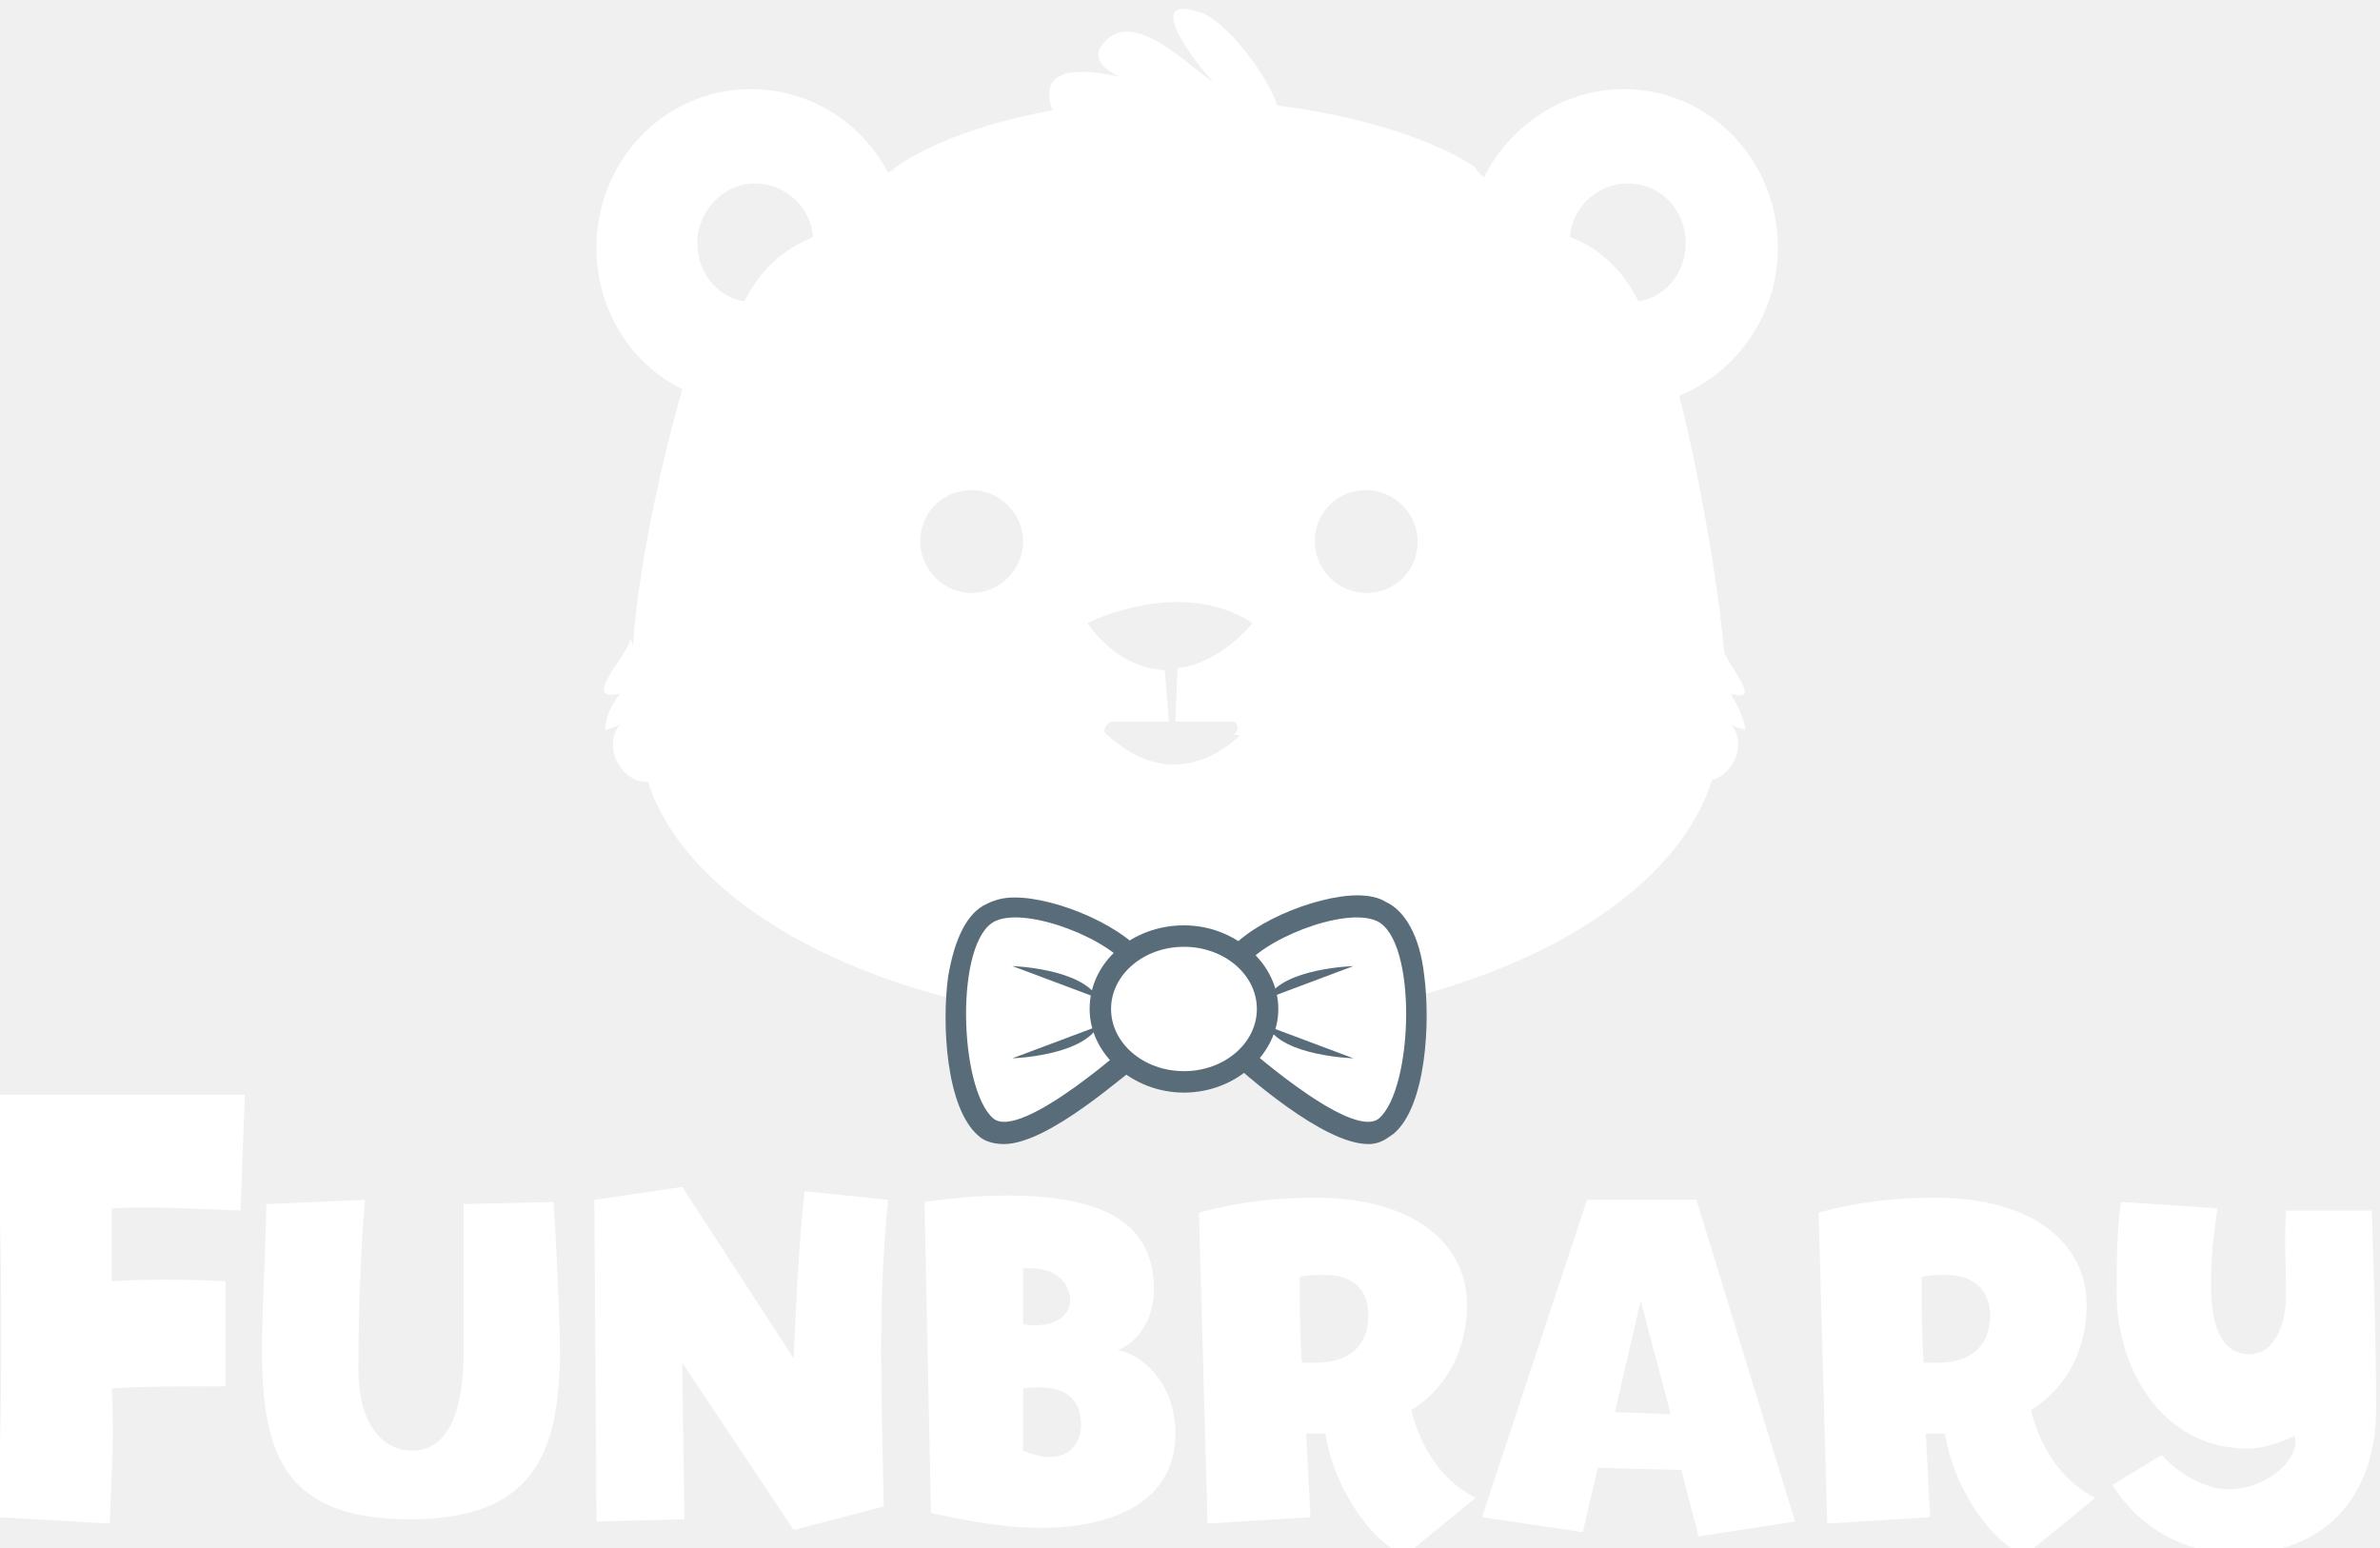
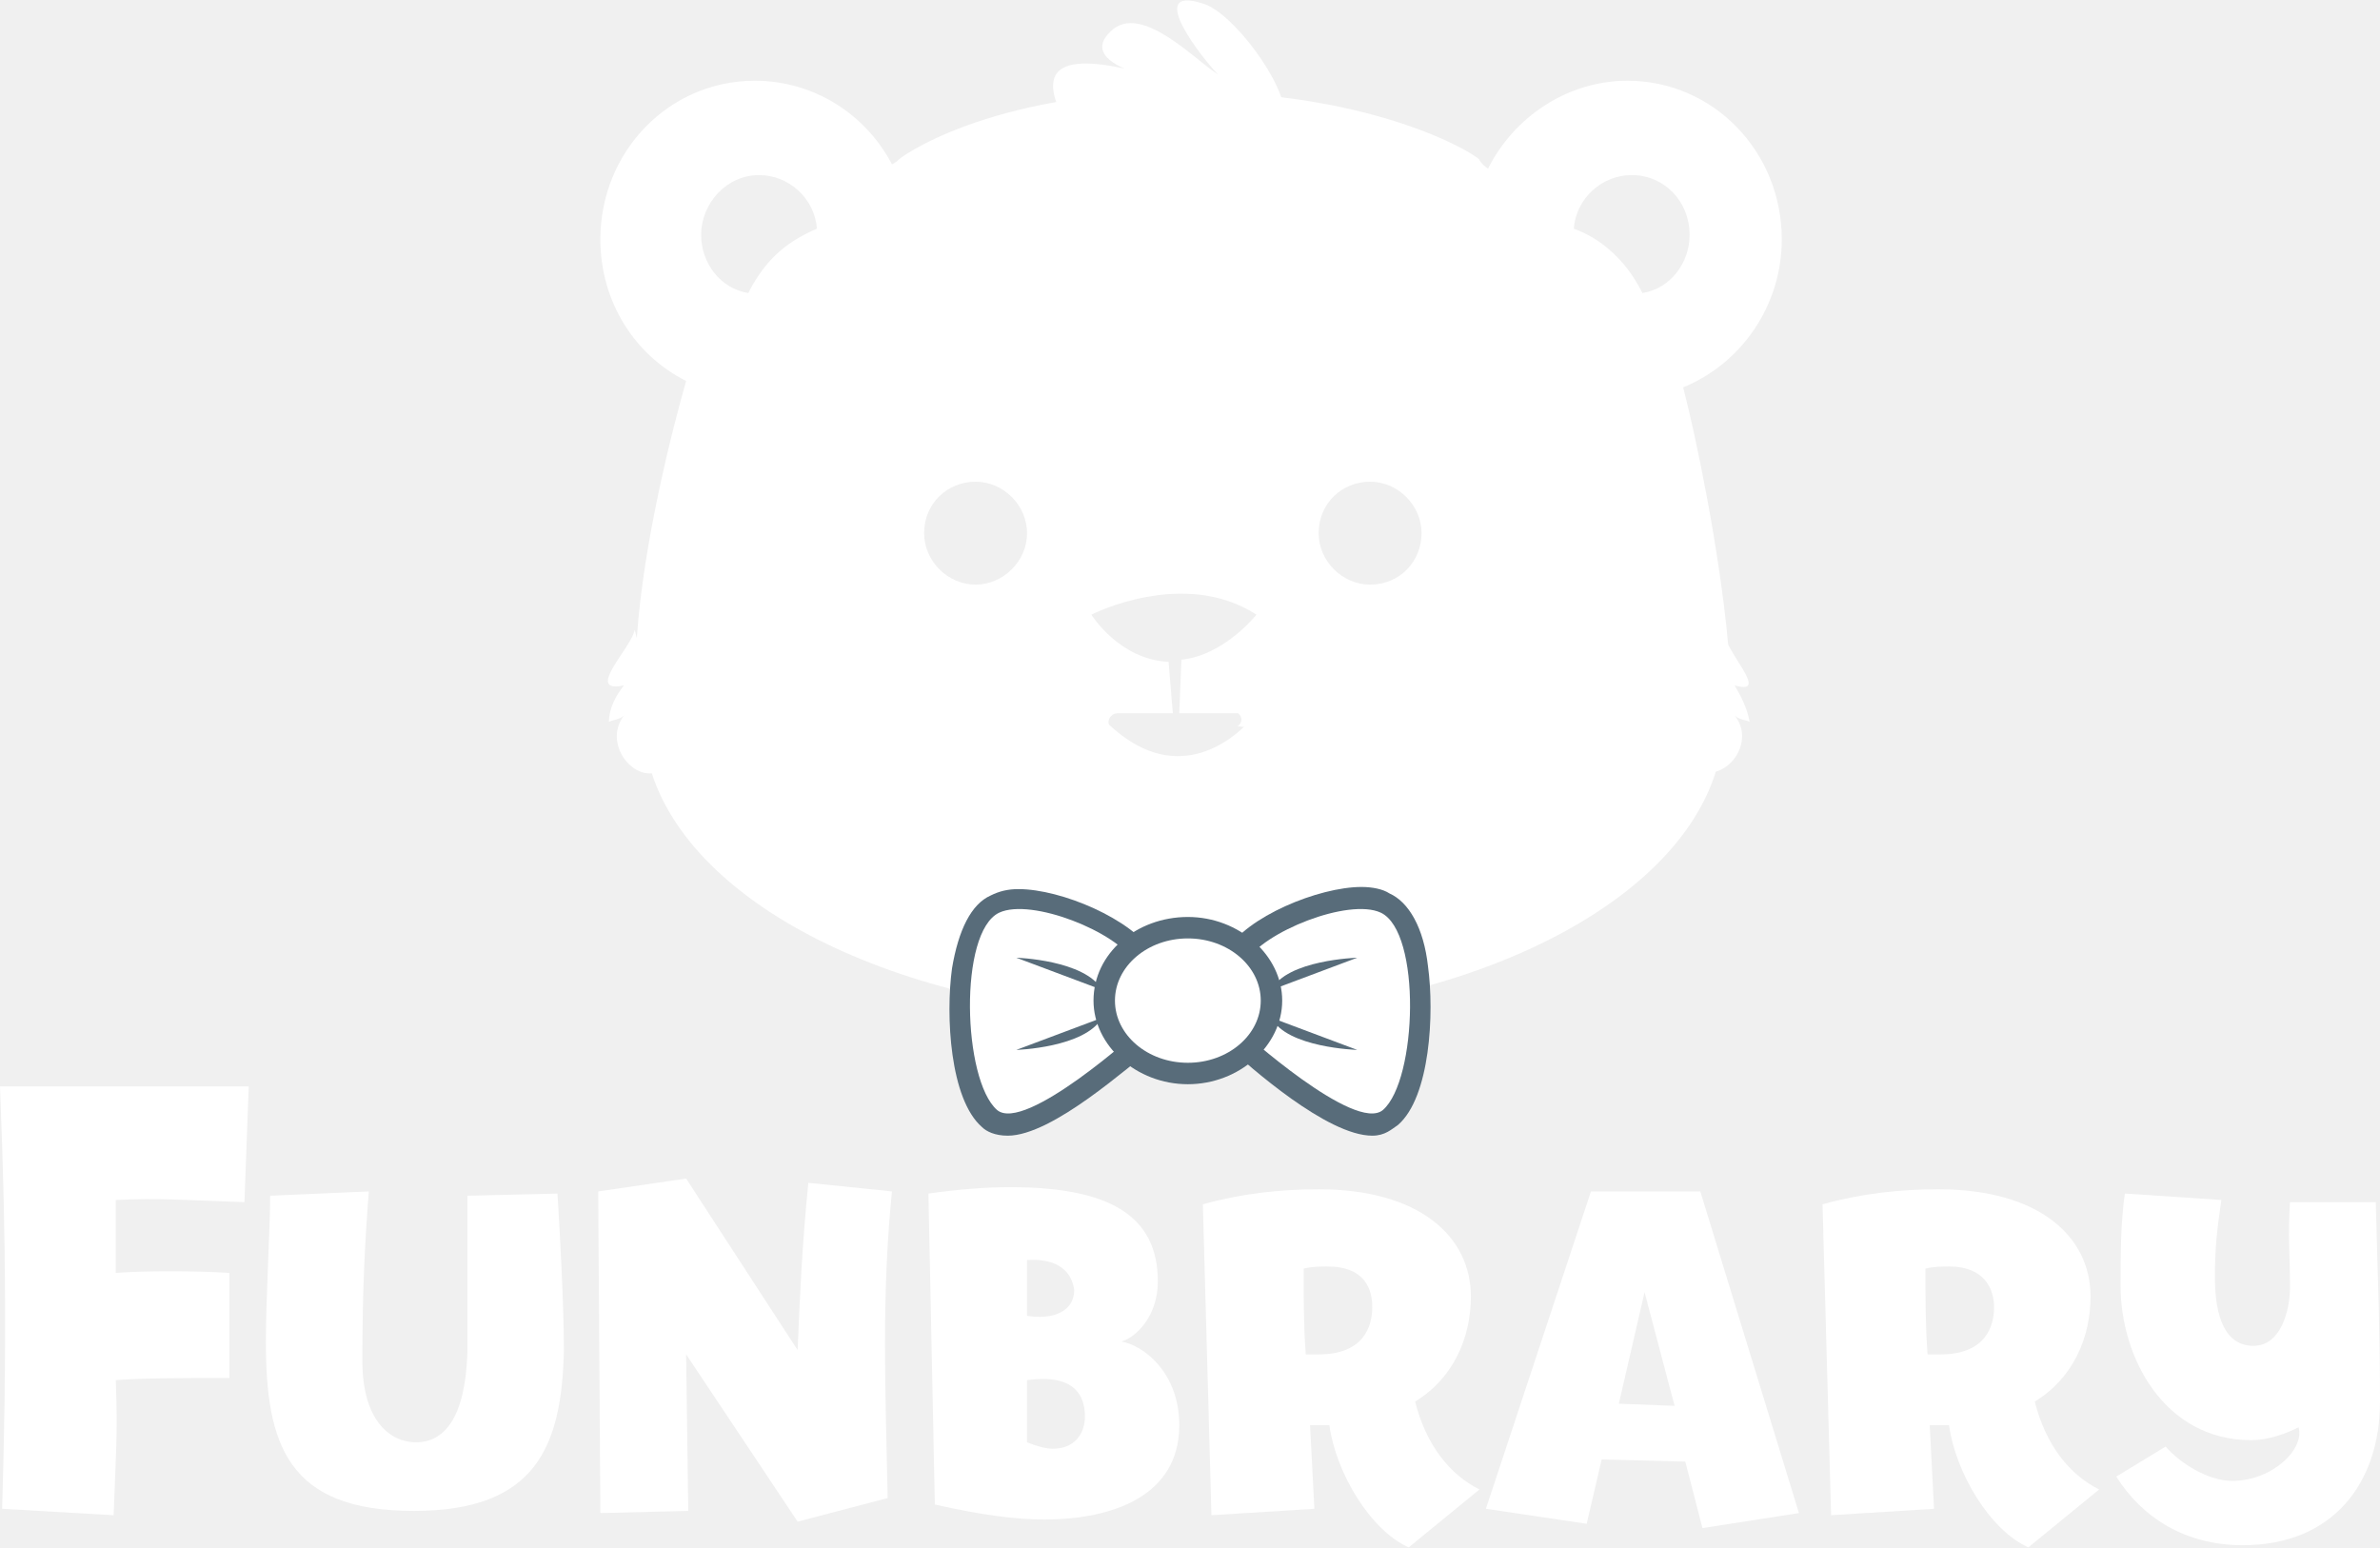
- <svg xmlns="http://www.w3.org/2000/svg" version="1.1" id="Layer_1" x="0px" y="0px" width="612px" height="398px" viewBox="0 197 612 398" enable-background="new 0 197 612 398" xml:space="preserve">
+ <svg xmlns="http://www.w3.org/2000/svg" version="1.1" id="Layer_1" x="0px" y="0px" width="612px" height="398px" viewBox="0 0 612 398" enable-background="new 0 0 612 398" xml:space="preserve">
  <g>
    <g>
-       <path fill="#FFFFFF" d="M61.854,508.271c-15.989-0.552-22.054-1.103-33.081-0.552v18.746c7.167-0.552,20.4-0.552,29.222,0v27.017    c-11.027,0-22.054,0-29.222,0.551c0.551,14.335,0,18.746-0.551,34.735l-28.67-1.654C0.654,549.622,0.654,519.297-1,478.497h63.957    L61.854,508.271z" />
-       <path fill="#FFFFFF" d="M105.411,587.665c-32.53,0-38.043-17.092-38.043-43.557c0-11.027,1.103-29.222,1.103-37.492l25.362-1.103    c-1.103,14.335-1.654,26.465-1.654,43.557c0,15.438,7.167,20.951,13.784,20.951c7.168,0,12.681-6.064,13.232-23.156    c0-14.336,0-30.876,0-40.249l23.157-0.552c0.551,8.822,1.654,28.671,1.654,40.249    C143.454,571.124,136.838,587.665,105.411,587.665z" />
-       <path fill="#FFFFFF" d="M227.259,584.356l-23.157,6.065l-28.67-43.006l0.551,40.249l-22.605,0.551l-0.551-82.702l22.605-3.309    l28.67,44.108c0.552-13.232,1.103-26.465,2.757-43.005l21.503,2.205C225.605,533.081,226.708,556.789,227.259,584.356z" />
-       <path fill="#FFFFFF" d="M267.508,589.87c-7.168,0-15.989-1.103-28.119-3.859l-1.654-79.946c7.719-1.103,14.886-1.653,20.951-1.653    c25.362,0,38.043,7.167,38.043,24.259c0,8.822-5.513,14.336-9.373,15.438c6.065,1.103,14.886,8.271,14.886,21.503    C302.243,583.806,285.151,589.87,267.508,589.87z M263.097,523.156v14.336c6.616,1.103,12.13-1.104,12.13-6.616    C274.676,526.465,271.368,522.605,263.097,523.156z M263.097,554.032v15.989c2.757,1.103,4.962,1.654,6.616,1.654    c6.065,0,8.271-4.411,8.271-8.271C277.984,557.892,275.227,552.378,263.097,554.032z" />
-       <path fill="#FFFFFF" d="M361.238,597.038c-9.925-4.411-18.746-19.298-20.4-31.428c-1.654,0-2.757,0-4.962,0l1.103,21.503    l-26.465,1.654l-2.206-79.946c9.925-2.757,19.849-3.859,29.773-3.859c25.913,0,39.146,12.13,39.146,27.567    c0,10.477-4.41,20.952-14.335,27.017c2.757,11.027,8.822,18.746,16.541,22.605L361.238,597.038z M340.286,524.811    c-1.653,0-3.859,0-6.064,0.552c0,6.616,0,15.438,0.552,22.054c1.103,0,2.205,0,3.308,0c11.578,0,13.784-7.167,13.784-12.13    C351.865,530.876,350.211,524.811,340.286,524.811z" />
-       <path fill="#FFFFFF" d="M520.578,597.038c-9.924-4.411-18.746-19.298-20.399-31.428c-1.654,0-2.757,0-4.963,0l1.104,21.503    l-26.465,1.654l-2.206-79.946c9.925-2.757,19.849-3.859,29.773-3.859c25.913,0,39.146,12.13,39.146,27.567    c0,10.477-4.411,20.952-14.335,27.017c2.757,11.027,8.821,18.746,16.541,22.605L520.578,597.038z M500.179,524.811    c-1.654,0-3.859,0-6.065,0.552c0,6.616,0,15.438,0.552,22.054c1.103,0,2.205,0,3.308,0c11.579,0,13.784-7.167,13.784-12.13    C511.757,530.876,509.552,524.811,500.179,524.811z" />
-       <path fill="#FFFFFF" d="M609.897,507.719c0.551,20.951,1.103,33.633,1.103,51.827c0,20.951-12.13,36.94-35.286,36.94    c-14.887,0-25.914-7.167-32.53-17.643l12.682-7.72c3.859,4.411,11.026,8.822,17.092,8.822c10.476,0,18.746-8.271,17.092-13.784    c0,0-6.065,3.309-12.13,3.309c-22.605,0-33.633-21.503-33.633-39.697c0-7.72,0-15.989,1.103-23.709l24.812,1.654    c-1.103,7.719-1.654,12.13-1.654,19.849c0,10.476,2.757,17.644,9.925,17.644c7.167,0,9.372-9.373,9.372-14.887    c0-10.476-0.551-12.13,0-22.054h22.055V507.719z" />
-       <path fill="#FFFFFF" d="M436.773,592.076l-4.411-17.093l-21.503-0.551L407,590.973l-25.913-3.859l27.016-81.6h28.119    l25.362,82.702L436.773,592.076z M421.887,531.427l-6.616,28.671l14.335,0.551L421.887,531.427z" />
+       <path fill="#FFFFFF" d="M62.854,309.116c-15.989-0.553-22.054-1.104-33.081-0.553v18.746c7.167-0.552,20.4-0.552,29.222,0v27.018    c-11.027,0-22.054,0-29.222,0.551c0.551,14.335,0,18.746-0.551,34.734l-28.67-1.653C1.654,350.467,1.654,320.142,0,279.342h63.957    L62.854,309.116z" />
+       <path fill="#FFFFFF" d="M106.411,388.51c-32.53,0-38.043-17.092-38.043-43.557c0-11.027,1.103-29.223,1.103-37.492l25.362-1.104    c-1.103,14.335-1.654,26.465-1.654,43.558c0,15.438,7.167,20.95,13.784,20.95c7.168,0,12.681-6.063,13.232-23.155    c0-14.336,0-30.876,0-40.249l23.157-0.553c0.551,8.822,1.654,28.672,1.654,40.249C144.454,371.969,137.838,388.51,106.411,388.51z    " />
+       <path fill="#FFFFFF" d="M228.259,385.201l-23.157,6.064l-28.67-43.006l0.551,40.249l-22.605,0.551l-0.551-82.702l22.605-3.309    l28.67,44.108c0.552-13.232,1.103-26.466,2.757-43.006l21.503,2.205C226.605,333.926,227.708,357.634,228.259,385.201z" />
+       <path fill="#FFFFFF" d="M268.508,390.715c-7.168,0-15.989-1.104-28.119-3.859l-1.654-79.945    c7.719-1.104,14.886-1.653,20.951-1.653c25.362,0,38.043,7.167,38.043,24.259c0,8.822-5.514,14.336-9.374,15.438    c6.065,1.103,14.886,8.271,14.886,21.503C303.243,384.65,286.151,390.715,268.508,390.715z M264.097,324.001v14.336    c6.616,1.103,12.13-1.104,12.13-6.616C275.676,327.31,272.368,323.45,264.097,324.001z M264.097,354.877v15.989    c2.757,1.103,4.962,1.653,6.616,1.653c6.065,0,8.271-4.411,8.271-8.271C278.984,358.736,276.227,353.223,264.097,354.877z" />
+       <path fill="#FFFFFF" d="M362.238,397.883c-9.925-4.411-18.746-19.298-20.4-31.428c-1.654,0-2.757,0-4.962,0l1.103,21.503    l-26.465,1.653l-2.206-79.945c9.926-2.757,19.85-3.859,29.773-3.859c25.913,0,39.146,12.13,39.146,27.567    c0,10.477-4.409,20.952-14.335,27.017c2.758,11.027,8.822,18.746,16.541,22.605L362.238,397.883z M341.286,325.655    c-1.653,0-3.859,0-6.064,0.553c0,6.615,0,15.438,0.553,22.054c1.103,0,2.204,0,3.308,0c11.578,0,13.784-7.167,13.784-12.13    C352.865,331.721,351.211,325.655,341.286,325.655z" />
+       <path fill="#FFFFFF" d="M521.578,397.883c-9.924-4.411-18.746-19.298-20.399-31.428c-1.653,0-2.757,0-4.963,0l1.104,21.503    l-26.465,1.653l-2.206-79.945c9.925-2.757,19.849-3.859,29.772-3.859c25.913,0,39.146,12.13,39.146,27.567    c0,10.477-4.411,20.952-14.335,27.017c2.757,11.027,8.82,18.746,16.541,22.605L521.578,397.883z M501.179,325.655    c-1.653,0-3.858,0-6.064,0.553c0,6.615,0,15.438,0.552,22.054c1.103,0,2.205,0,3.308,0c11.579,0,13.784-7.167,13.784-12.13    C512.757,331.721,510.552,325.655,501.179,325.655z" />
+       <path fill="#FFFFFF" d="M610.896,308.563c0.552,20.951,1.104,33.633,1.104,51.827c0,20.951-12.13,36.94-35.286,36.94    c-14.887,0-25.914-7.167-32.53-17.644l12.683-7.72c3.858,4.411,11.025,8.822,17.092,8.822c10.476,0,18.746-8.271,17.092-13.784    c0,0-6.064,3.309-12.13,3.309c-22.605,0-33.633-21.503-33.633-39.696c0-7.721,0-15.989,1.103-23.709l24.812,1.653    c-1.104,7.72-1.654,12.13-1.654,19.85c0,10.476,2.757,17.644,9.925,17.644c7.167,0,9.372-9.373,9.372-14.887    c0-10.477-0.551-12.13,0-22.055H610.9v-0.551H610.896z" />
+       <path fill="#FFFFFF" d="M437.773,392.921l-4.411-17.093l-21.503-0.552L408,391.817l-25.913-3.858l27.016-81.601h28.119    l25.362,82.702L437.773,392.921z M422.887,332.271l-6.615,28.671l14.335,0.552L422.887,332.271z" />
    </g>
    <g>
      <g>
-         <path fill="#F7F7F7" d="M162.2,375.395c0-2.205,0-4.411,1.654-6.065c-0.551,0.551-1.103,0.551-2.206,0.551     C159.995,373.189,158.892,375.946,162.2,375.395z" />
-         <path fill="#F7F7F7" d="M440.081,369.33c1.654,2.206,2.205,4.411,1.654,6.065c3.308,0,2.205-2.205,0.551-5.514     C441.184,369.881,440.633,369.881,440.081,369.33z" />
+         <path fill="#F7F7F7" d="M163.2,176.239c0-2.205,0-4.41,1.654-6.064c-0.551,0.551-1.103,0.551-2.206,0.551     C160.995,174.034,159.892,176.79,163.2,176.239z" />
+         <path fill="#F7F7F7" d="M441.081,170.175c1.654,2.206,2.205,4.411,1.654,6.064c3.308,0,2.205-2.205,0.551-5.514     C442.184,170.726,441.633,170.726,441.081,170.175z" />
      </g>
-       <path fill="#FFFFFF" d="M443.39,364.919c-2.206-24.259-8.271-53.481-11.579-66.162c14.887-6.065,25.362-20.951,25.362-38.043    c0-22.605-17.644-40.8-39.697-40.8c-15.438,0-29.222,9.373-35.838,22.605c-1.654-1.103-2.205-2.206-2.205-2.206    c0.551-0.551-25.362-17.643-76.087-17.643c-50.724,0-73.881,17.643-73.33,17.643c0,0-0.551,0.551-1.654,1.103    c-6.616-12.681-19.849-21.502-35.287-21.502c-22.054,0-39.697,18.194-39.697,40.8c0,15.989,8.822,29.773,22.054,36.389    c-3.308,11.579-11.027,41.352-12.681,66.162l-0.551-2.205c-0.552,4.411-13.232,16.541-2.757,14.335    c-2.206,2.757-3.859,6.065-3.859,9.373c1.103-0.551,2.756-0.551,3.859-1.654c-4.962,6.616,1.103,15.438,7.167,14.887    c11.578,35.838,68.368,62.854,136.735,62.854c68.368,0,125.157-27.017,136.735-62.854c0,0,0-0.551,0.552-0.551    c4.962-1.655,8.821-8.822,4.41-14.336c1.103,1.103,2.757,1.103,3.859,1.654c-0.551-3.308-2.205-6.616-3.859-9.373    C452.762,377.6,446.146,370.433,443.39,364.919z M198.038,265.125c-2.756,2.756-4.962,6.065-6.616,9.373    c-7.167-1.103-12.129-7.719-12.129-14.886c0-8.271,6.616-15.438,14.886-15.438c7.719,0,14.335,6.065,14.887,13.784    C205.206,259.611,201.346,261.816,198.038,265.125z M249.865,349.481c-7.167,0-13.232-6.065-13.232-13.232    c0-7.719,6.065-13.232,13.232-13.232s13.232,6.065,13.232,13.232S257.032,349.481,249.865,349.481z M322.092,382.562    c0,0-18.194,24.811-40.8,0h19.297l-1.103-13.232c-12.681-0.551-19.849-12.129-19.849-12.129s23.708-12.13,42.454,0    c0,0-8.271,10.476-19.297,11.578l-0.552,13.784H322.092z M351.313,349.481c-7.168,0-13.232-6.065-13.232-13.232    c0-7.719,6.064-13.232,13.232-13.232s13.232,6.065,13.232,13.232S359.032,349.481,351.313,349.481z M421.335,274.497    c-1.654-3.308-3.859-6.616-6.616-9.373c-3.308-3.308-6.616-5.514-11.027-7.168c0.552-7.719,7.168-13.784,14.887-13.784    c8.271,0,14.887,6.616,14.887,15.438C433.465,266.778,428.503,273.395,421.335,274.497z" />
-       <path fill="#FFFFFF" d="M329.26,228.735c0.551-7.719-13.232-26.465-20.951-28.67c-15.438-4.962,0.551,14.886,3.859,18.194    c-5.514-3.308-19.849-18.746-27.568-11.027c-8.271,7.719,9.373,12.13,14.886,12.13c-5.513-0.552-33.632-11.027-29.222,4.962    c3.86,14.887,45.211,9.924,53.481,7.167" />
+       <path fill="#FFFFFF" d="M444.39,165.764c-2.206-24.259-8.271-53.481-11.579-66.162c14.888-6.065,25.362-20.95,25.362-38.043    c0-22.604-17.644-40.8-39.697-40.8c-15.438,0-29.222,9.373-35.838,22.605c-1.653-1.104-2.205-2.207-2.205-2.207    c0.552-0.551-25.361-17.643-76.087-17.643c-50.724,0-73.881,17.643-73.33,17.643c0,0-0.551,0.552-1.654,1.104    c-6.616-12.682-19.849-21.502-35.287-21.502c-22.054,0-39.697,18.193-39.697,40.8c0,15.989,8.822,29.773,22.054,36.39    c-3.308,11.578-11.027,41.352-12.681,66.162l-0.551-2.205c-0.552,4.41-13.232,16.541-2.757,14.334    c-2.206,2.758-3.859,6.065-3.859,9.373c1.103-0.551,2.756-0.551,3.859-1.653c-4.962,6.616,1.103,15.438,7.167,14.887    c11.578,35.838,68.368,62.854,136.735,62.854c68.368,0,125.157-27.018,136.735-62.854c0,0,0-0.551,0.552-0.551    c4.962-1.655,8.821-8.822,4.41-14.336c1.103,1.103,2.757,1.103,3.859,1.653c-0.552-3.308-2.205-6.615-3.859-9.373    C453.762,178.444,447.146,171.278,444.39,165.764z M199.038,65.97c-2.756,2.756-4.962,6.064-6.616,9.373    c-7.167-1.104-12.129-7.719-12.129-14.887c0-8.271,6.616-15.438,14.886-15.438c7.719,0,14.335,6.065,14.887,13.784    C206.206,60.456,202.346,62.661,199.038,65.97z M250.865,150.325c-7.167,0-13.232-6.064-13.232-13.231    c0-7.72,6.065-13.231,13.232-13.231s13.232,6.064,13.232,13.231S258.032,150.325,250.865,150.325z M323.092,183.407    c0,0-18.193,24.811-40.8,0h19.297l-1.103-13.232c-12.681-0.551-19.849-12.129-19.849-12.129s23.708-12.131,42.454,0    c0,0-8.271,10.477-19.297,11.578l-0.552,13.783H323.092L323.092,183.407z M352.312,150.325c-7.168,0-13.231-6.064-13.231-13.231    c0-7.72,6.063-13.231,13.231-13.231c7.169,0,13.232,6.064,13.232,13.231S360.032,150.325,352.312,150.325z M422.335,75.342    c-1.654-3.308-3.859-6.616-6.616-9.373c-3.308-3.308-6.616-5.515-11.026-7.168c0.552-7.719,7.168-13.784,14.887-13.784    c8.271,0,14.887,6.616,14.887,15.438C434.465,67.622,429.503,74.239,422.335,75.342z" />
+       <path fill="#FFFFFF" d="M330.26,29.579c0.551-7.719-13.231-26.465-20.951-28.67c-15.438-4.961,0.552,14.887,3.859,18.194    c-5.514-3.308-19.849-18.745-27.568-11.026c-8.271,7.719,9.374,12.129,14.886,12.129c-5.513-0.551-33.632-11.026-29.222,4.963    c3.86,14.887,45.21,9.924,53.481,7.167" />
    </g>
-     <path fill="#FFFFFF" d="M325.951,386.973v-3.86l-1.103-2.756c0,0-1.654-1.103-2.205-1.654c-0.552,0-3.309-0.551-3.309-0.551   l-3.308,1.654v2.205c1.103,0,2.205,1.103,2.205,2.206c0,0.551-0.552,1.654-1.103,1.654L325.951,386.973z" />
-     <path fill="#FFFFFF" d="M286.254,382.562c-1.103,0-2.205,1.103-2.205,2.206c0,0.551,0,1.103,0.551,1.654l-2.206,0.551   c-0.551,0-3.308-0.551-3.859-1.103c-0.551,0-3.308-4.962-3.308-4.962l1.654-2.757c0,0,4.962,0,5.514,0L286.254,382.562z" />
+     <path fill="#FFFFFF" d="M326.951,187.817v-3.859l-1.104-2.756c0,0-1.653-1.104-2.205-1.654c-0.552,0-3.309-0.551-3.309-0.551   l-3.308,1.654v2.204c1.103,0,2.205,1.103,2.205,2.206c0,0.551-0.553,1.654-1.104,1.654L326.951,187.817z" />
+     <path fill="#FFFFFF" d="M287.254,183.407c-1.103,0-2.205,1.103-2.205,2.205c0,0.551,0,1.104,0.551,1.654l-2.206,0.551   c-0.551,0-3.308-0.551-3.859-1.103c-0.551,0-3.308-4.962-3.308-4.962l1.654-2.758c0,0,4.962,0,5.514,0L287.254,183.407z" />
    <g>
-       <path fill="#586C7A" d="M258.135,491.179L258.135,491.179c-3.308,0-5.514-1.103-6.616-2.206c-8.271-7.167-9.373-28.67-7.719-40.8    c1.654-9.924,4.962-16.54,9.924-18.746c2.206-1.103,4.411-1.653,7.168-1.653c11.027,0,29.221,7.719,34.735,16.54    c2.757,4.411,2.205,14.887,1.654,20.4v2.205l-1.654,1.654C289.562,472.983,269.713,491.179,258.135,491.179z M261.443,438.249    c-1.654,0-2.206,0.551-2.757,0.551c-0.551,0.552-2.757,2.757-3.859,10.476c-1.654,13.232,1.103,27.017,3.859,30.324    c4.962-0.551,17.643-9.373,28.119-18.745c0.552-4.963,0-10.477-0.551-11.579C283.497,445.416,269.713,438.249,261.443,438.249z" />
-       <path fill="#586C7A" d="M351.865,491.179c-11.579,0-31.428-17.644-37.492-23.157l-1.654-1.654v-2.205    c-0.551-5.514-1.103-15.989,1.654-20.4c4.962-8.821,23.708-16.54,34.735-16.54c2.757,0,5.514,0.552,7.167,1.654    c4.963,2.205,8.822,8.821,9.925,18.746c1.654,12.129,0.551,33.632-7.719,40.8C356.827,489.524,355.173,491.179,351.865,491.179z     M323.746,461.405c9.924,8.821,23.156,18.194,28.119,18.746c2.757-3.308,5.513-17.644,3.859-30.324    c-1.103-7.719-3.309-9.925-3.859-10.476c0,0-1.104-0.552-2.757-0.552c-8.822,0-22.605,6.616-24.812,11.027    C323.194,450.93,323.194,455.892,323.746,461.405z" />
-       <path fill="#FFFFFF" d="M290.665,446.519c-4.411-7.719-26.465-16.54-34.735-12.681c-10.476,4.962-9.373,43.006-0.551,50.725    c7.167,6.064,36.389-20.4,36.389-20.4S292.87,450.378,290.665,446.519z" />
-       <path fill="#FFFFFF" d="M319.335,446.519c4.411-7.719,26.465-16.54,34.735-12.681c10.476,4.962,9.373,43.006,0.552,50.725    c-7.168,6.064-36.39-20.4-36.39-20.4S317.13,450.378,319.335,446.519z" />
-       <path fill="#586C7A" d="M304.448,477.946c-13.232,0-24.259-9.925-24.259-21.503c0-12.13,11.027-21.503,24.259-21.503    c13.232,0,24.26,9.925,24.26,21.503S317.681,477.946,304.448,477.946z M304.448,445.416c-7.167,0-13.232,4.962-13.232,10.476    c0,6.065,6.065,10.476,13.232,10.476c7.168,0,13.232-4.962,13.232-10.476S311.616,445.416,304.448,445.416z" />
-       <ellipse fill="#FFFFFF" cx="304.448" cy="456.443" rx="18.746" ry="15.989" />
-       <path fill="#586C7A" d="M282.395,453.687l-22.054-8.271C260.34,445.416,277.984,445.968,282.395,453.687z" />
-       <path fill="#586C7A" d="M325.951,453.687l22.055-8.271C348.006,445.416,329.811,445.968,325.951,453.687z" />
+       <path fill="#586C7A" d="M259.135,292.023L259.135,292.023c-3.308,0-5.514-1.103-6.616-2.206c-8.271-7.167-9.373-28.67-7.719-40.8    c1.654-9.924,4.962-16.54,9.924-18.746c2.206-1.103,4.411-1.652,7.168-1.652c11.027,0,29.221,7.719,34.735,16.54    c2.757,4.41,2.205,14.887,1.654,20.399v2.205l-1.654,1.654C290.562,273.828,270.713,292.023,259.135,292.023z M262.443,239.094    c-1.654,0-2.206,0.551-2.757,0.551c-0.551,0.552-2.757,2.757-3.859,10.477c-1.654,13.231,1.103,27.017,3.859,30.323    c4.962-0.551,17.643-9.373,28.119-18.744c0.552-4.964,0-10.478-0.551-11.579C284.497,246.261,270.713,239.094,262.443,239.094z" />
+       <path fill="#586C7A" d="M352.865,292.023c-11.579,0-31.429-17.644-37.492-23.157l-1.654-1.653v-2.205    c-0.551-5.514-1.103-15.989,1.654-20.4c4.962-8.82,23.708-16.54,34.735-16.54c2.757,0,5.514,0.553,7.167,1.654    c4.963,2.205,8.821,8.821,9.925,18.746c1.653,12.129,0.551,33.632-7.72,40.8C357.827,290.369,356.173,292.023,352.865,292.023z     M324.746,262.25c9.924,8.82,23.156,18.193,28.119,18.746c2.757-3.309,5.513-17.645,3.858-30.324    c-1.103-7.719-3.309-9.925-3.858-10.477c0,0-1.104-0.552-2.757-0.552c-8.822,0-22.605,6.616-24.812,11.027    C324.194,251.774,324.194,256.736,324.746,262.25z" />
+       <path fill="#FFFFFF" d="M291.665,247.363c-4.411-7.719-26.465-16.54-34.735-12.681c-10.476,4.962-9.373,43.006-0.551,50.726    c7.167,6.063,36.39-20.4,36.39-20.4S293.87,251.223,291.665,247.363z" />
+       <path fill="#FFFFFF" d="M320.335,247.363c4.411-7.719,26.465-16.54,34.735-12.681c10.476,4.962,9.373,43.006,0.552,50.726    c-7.168,6.063-36.39-20.4-36.39-20.4S318.13,251.223,320.335,247.363z" />
+       <path fill="#586C7A" d="M305.448,278.791c-13.232,0-24.259-9.925-24.259-21.503c0-12.13,11.027-21.503,24.259-21.503    c13.231,0,24.26,9.925,24.26,21.503S318.681,278.791,305.448,278.791z M305.448,246.261c-7.167,0-13.232,4.962-13.232,10.476    c0,6.065,6.065,10.477,13.232,10.477c7.168,0,13.231-4.962,13.231-10.477C318.68,251.223,312.616,246.261,305.448,246.261z" />
+       <ellipse fill="#FFFFFF" cx="305.448" cy="257.288" rx="18.746" ry="15.989" />
+       <path fill="#586C7A" d="M283.395,254.532l-22.054-8.271C261.34,246.261,278.984,246.812,283.395,254.532z" />
+       <path fill="#586C7A" d="M326.951,254.532l22.055-8.271C349.006,246.261,330.811,246.812,326.951,254.532z" />
      <g>
-         <path fill="#586C7A" d="M282.395,460.854l-22.054,8.27C260.34,469.124,277.984,468.573,282.395,460.854z" />
-         <path fill="#586C7A" d="M325.951,460.854l22.055,8.27C348.006,469.124,329.811,468.573,325.951,460.854z" />
+         <path fill="#586C7A" d="M283.395,261.698l-22.054,8.271C261.34,269.969,278.984,269.418,283.395,261.698z" />
+         <path fill="#586C7A" d="M326.951,261.698l22.055,8.271C349.006,269.969,330.811,269.418,326.951,261.698z" />
      </g>
    </g>
  </g>
</svg>
